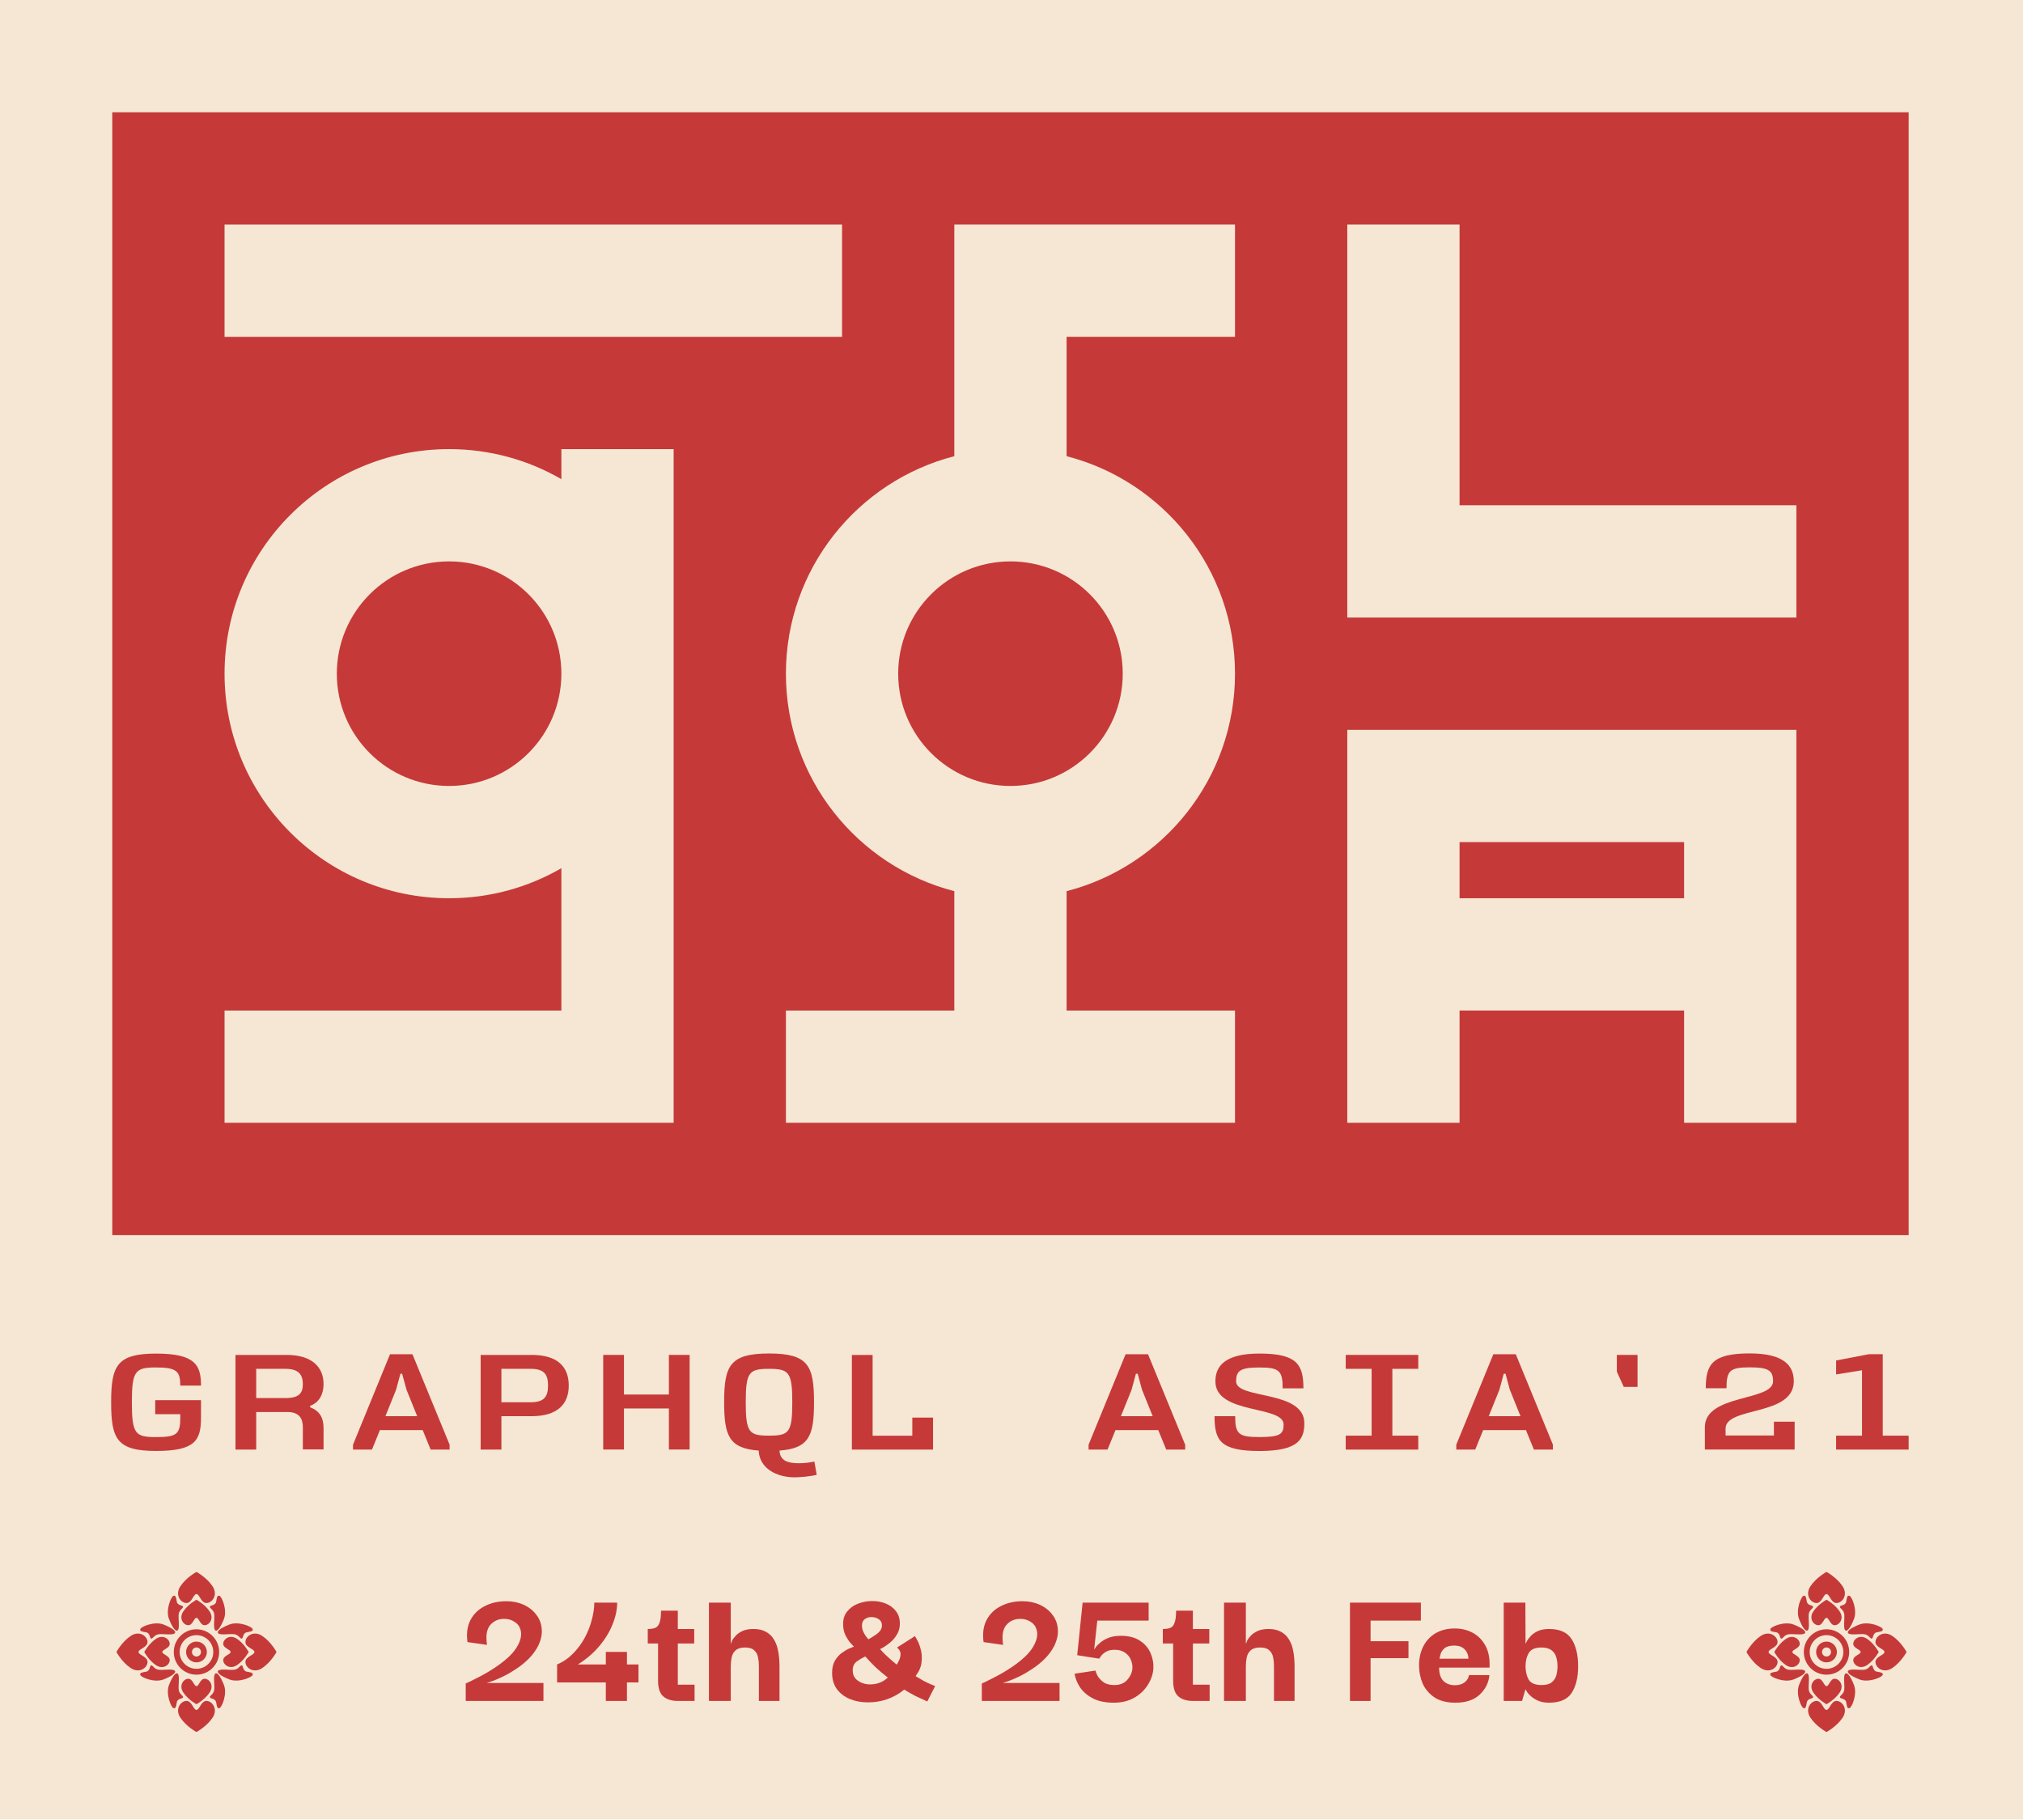
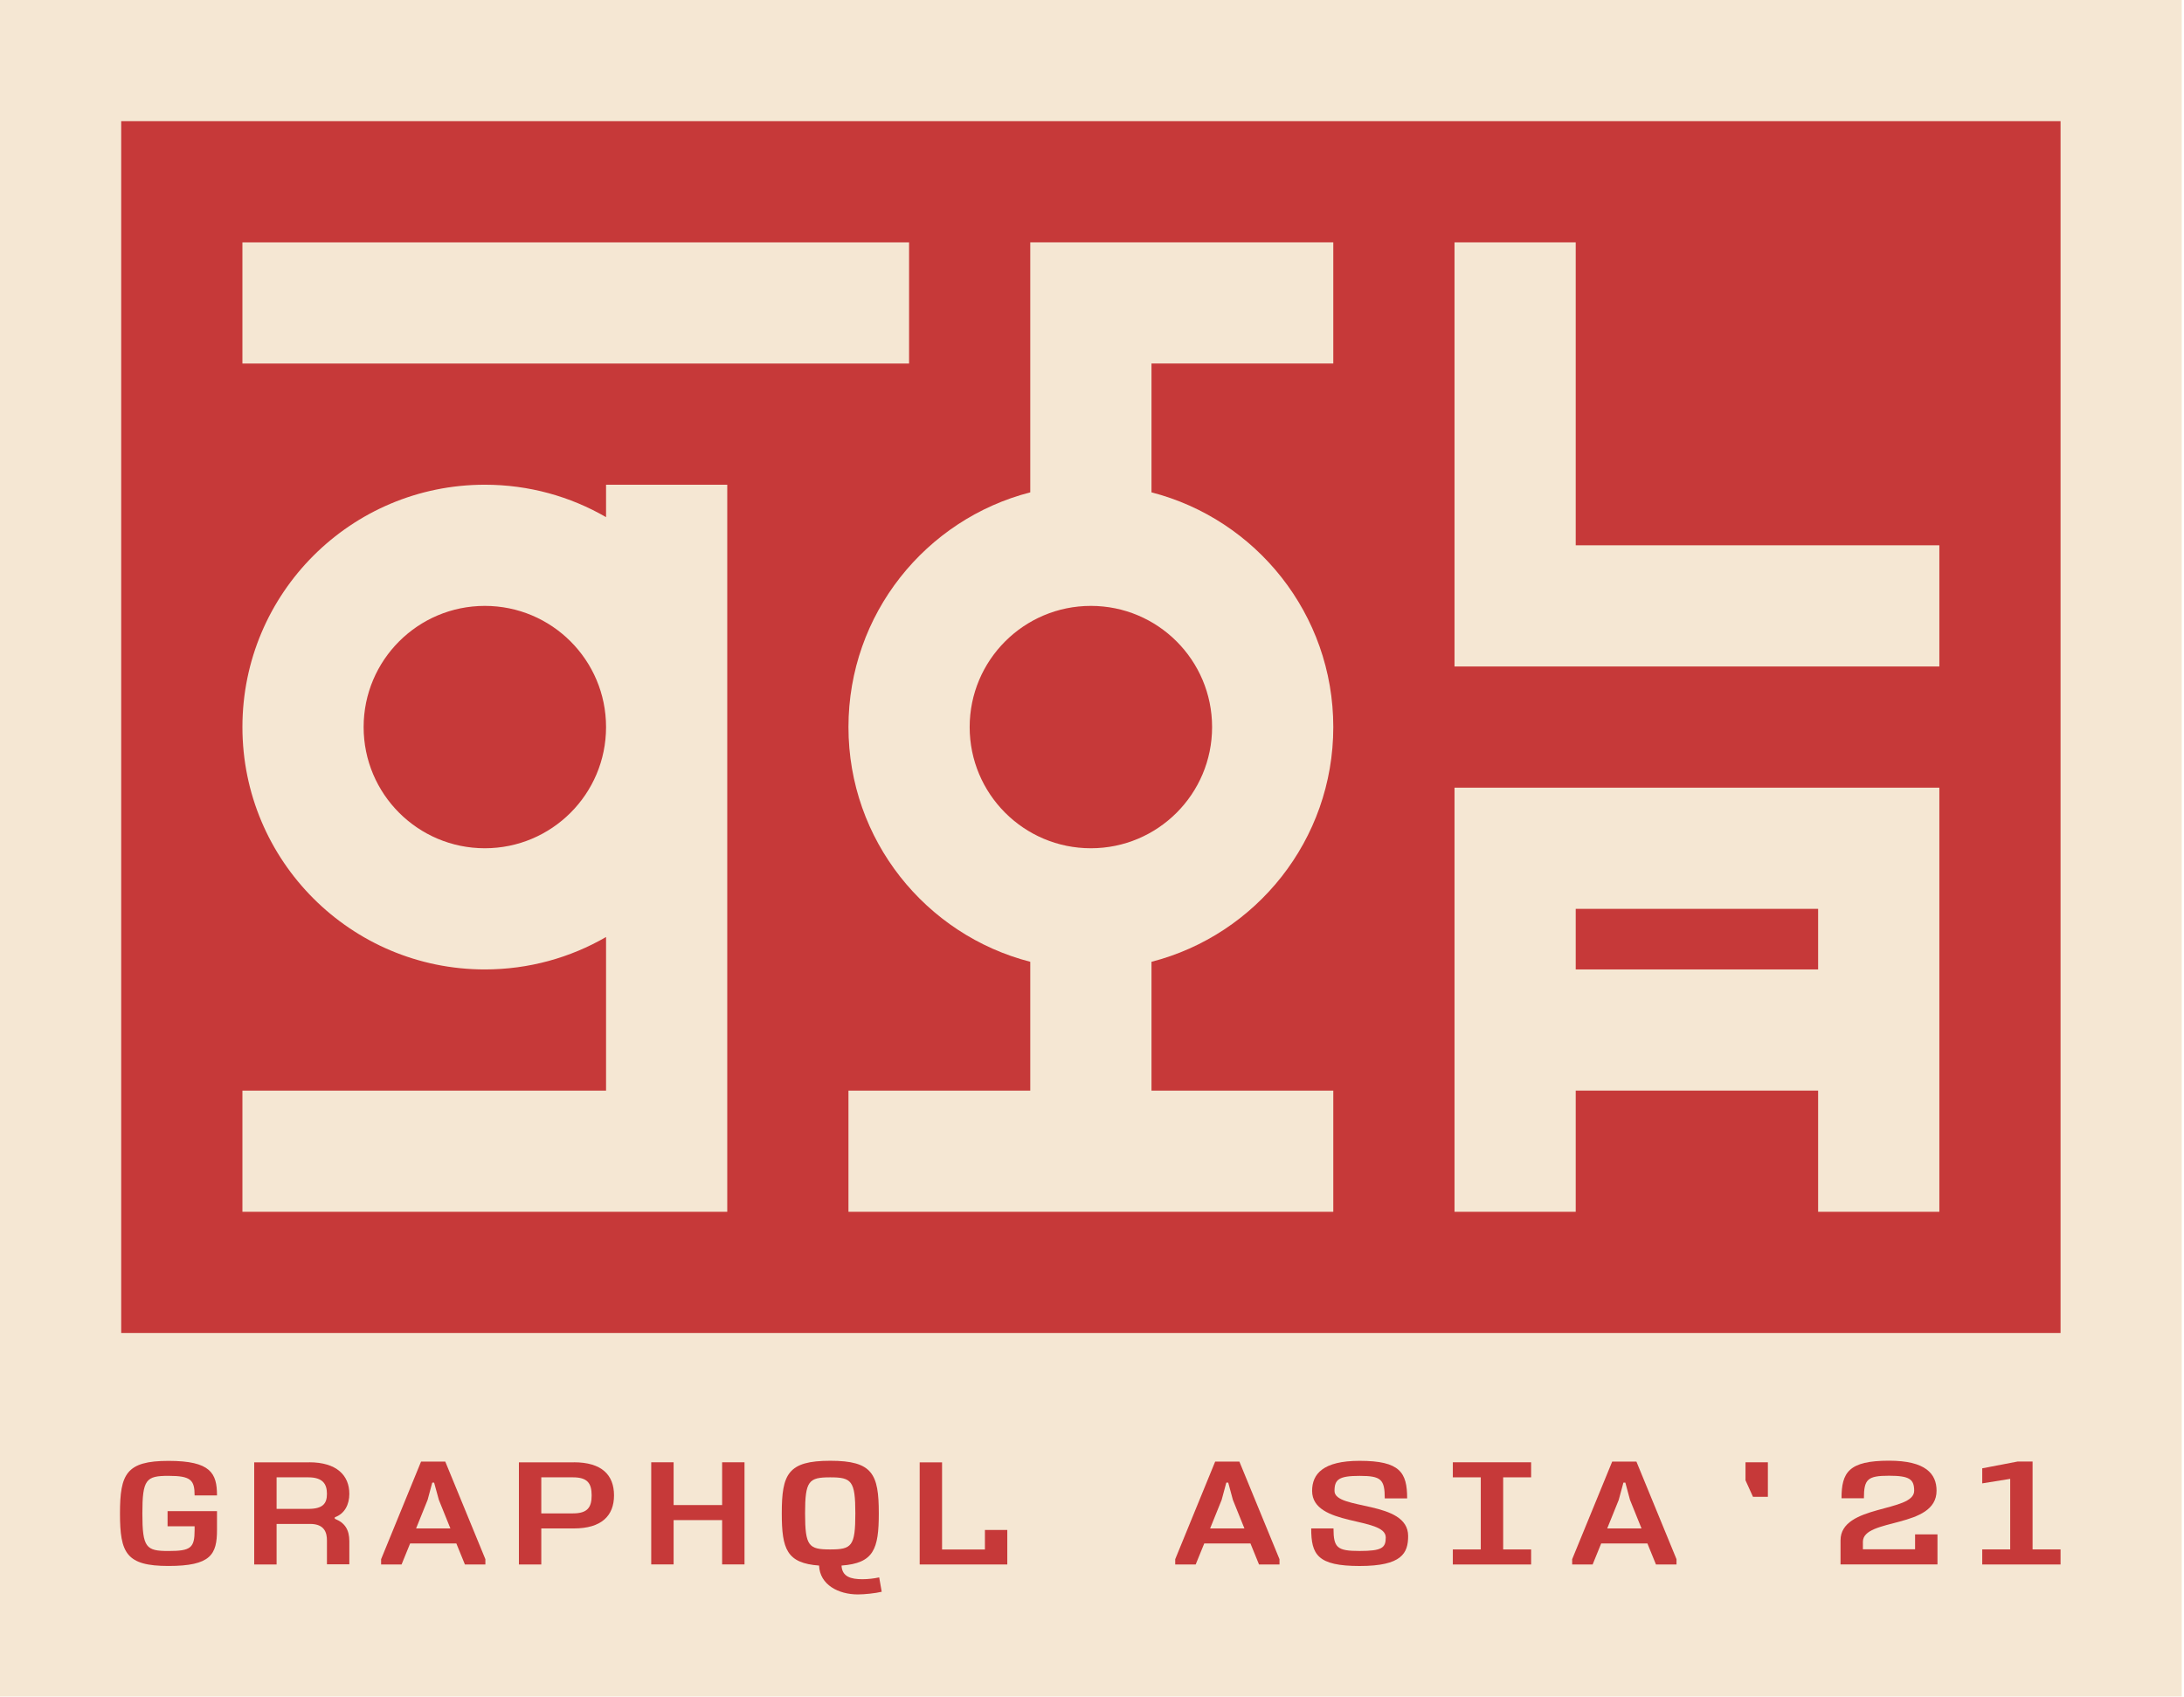
- <svg xmlns="http://www.w3.org/2000/svg" width="139" height="125" viewBox="0 0 139 125" fill="none">
-   <path d="M139 0H0V125H139V0Z" fill="#F5E7D3" />
+ <svg xmlns="http://www.w3.org/2000/svg" width="139" height="108" viewBox="0 0 139 108" fill="none">
+   <path d="M138.857 0H0V108H138.857V0Z" fill="#F5E7D3" />
  <path d="M131.143 7.714H7.714V84.857H131.143V7.714Z" fill="#C63939" />
-   <rect width="7.714" height="42.429" transform="matrix(4.37114e-08 1 1 -4.37114e-08 15.4287 15.4287)" fill="#F5E7D3" />
+   <rect width="7.714" height="42.429" transform="matrix(4.37114e-08 1 1 -4.37114e-08 15.4287 15.429)" fill="#F5E7D3" />
  <path fill-rule="evenodd" clip-rule="evenodd" d="M92.572 15.428L100.286 15.428L100.286 34.714L123.429 34.714V42.428L100.286 42.428V42.428H92.572L92.572 42.428H92.572L92.572 34.714H92.572L92.572 15.428Z" fill="#F5E7D3" />
  <path fill-rule="evenodd" clip-rule="evenodd" d="M123.429 50.143L123.429 77.143H115.714L115.714 69.428H100.286L100.286 77.143H92.572V50.143H123.429ZM115.714 61.714V57.857L100.286 57.857L100.286 61.714H115.714Z" fill="#F5E7D3" />
  <path fill-rule="evenodd" clip-rule="evenodd" d="M38.572 30.857H46.286V77.143H15.429V69.428H38.572V59.65C36.302 60.963 33.667 61.714 30.857 61.714C22.336 61.714 15.429 54.806 15.429 46.285C15.429 37.764 22.336 30.857 30.857 30.857C33.667 30.857 36.302 31.608 38.572 32.921V30.857ZM30.857 54C35.118 54 38.572 50.546 38.572 46.285C38.572 42.025 35.118 38.571 30.857 38.571C26.597 38.571 23.143 42.025 23.143 46.285C23.143 50.546 26.597 54 30.857 54Z" fill="#F5E7D3" />
  <path fill-rule="evenodd" clip-rule="evenodd" d="M84.857 15.428H65.571V31.343C58.917 33.056 54 39.096 54 46.285C54 53.474 58.917 59.515 65.571 61.228V69.428H54V77.142H84.857V69.428H73.286V61.228C79.94 59.515 84.857 53.474 84.857 46.285C84.857 39.096 79.94 33.056 73.286 31.343V23.142H84.857V15.428ZM69.429 54C73.689 54 77.143 50.546 77.143 46.285C77.143 42.025 73.689 38.571 69.429 38.571C65.168 38.571 61.714 42.025 61.714 46.285C61.714 50.546 65.168 54 69.429 54Z" fill="#F5E7D3" />
  <path d="M10.665 96.198H13.811V97.394C13.811 98.96 13.417 99.689 10.724 99.689C8.03 99.689 7.636 98.868 7.636 96.344C7.636 93.84 8.03 92.999 10.724 92.999C13.417 92.999 13.811 93.791 13.811 95.197H12.386C12.386 94.219 12.148 93.952 10.724 93.952C9.299 93.952 9.061 94.171 9.061 96.344C9.061 98.532 9.299 98.736 10.724 98.736C12.148 98.736 12.386 98.537 12.386 97.399V97.161H10.665V96.198Z" fill="#C63939" />
-   <path d="M19.68 93.089C21.435 93.089 22.232 93.93 22.232 95.097C22.232 95.768 21.945 96.362 21.308 96.59V96.687C21.95 96.935 22.232 97.387 22.232 98.112V99.585H20.808V98.063C20.808 97.587 20.667 97.013 19.738 97.013H17.604V99.595H16.179V93.094H19.68V93.089ZM19.621 96.055C20.545 96.055 20.808 95.72 20.808 95.097C20.808 94.475 20.545 94.047 19.621 94.047H17.604V96.055H19.621Z" fill="#C63939" />
-   <path d="M26.798 93.045H28.339L30.892 99.259V99.595H29.589L29.044 98.258H26.102L25.558 99.595H24.255V99.259L26.798 93.045ZM27.512 94.382L27.216 95.481L26.482 97.3H28.665L27.931 95.481L27.629 94.382H27.512Z" fill="#C63939" />
-   <path d="M36.527 93.089C38.282 93.089 39.079 93.882 39.079 95.195C39.079 96.493 38.282 97.3 36.527 97.3H34.451V99.595H33.026V93.094H36.527V93.089ZM36.468 96.342C37.392 96.342 37.655 95.958 37.655 95.195C37.655 94.431 37.392 94.047 36.468 94.047H34.451V96.342H36.468Z" fill="#C63939" />
+   <path d="M19.68 93.089C21.435 93.089 22.233 93.93 22.233 95.097C22.233 95.768 21.946 96.362 21.309 96.59V96.687C21.951 96.935 22.233 97.387 22.233 98.112V99.585H20.808V98.063C20.808 97.587 20.667 97.013 19.738 97.013H17.604V99.595H16.179V93.094H19.68V93.089ZM19.622 96.055C20.545 96.055 20.808 95.72 20.808 95.097C20.808 94.475 20.545 94.047 19.622 94.047H17.604V96.055H19.622Z" fill="#C63939" />
+   <path d="M26.798 93.045H28.339L30.892 99.259V99.594H29.589L29.044 98.257H26.102L25.558 99.594H24.255V99.259L26.798 93.045ZM27.512 94.382L27.216 95.481L26.482 97.3H28.665L27.931 95.481L27.629 94.382H27.512Z" fill="#C63939" />
+   <path d="M36.527 93.089C38.282 93.089 39.079 93.882 39.079 95.195C39.079 96.493 38.282 97.3 36.527 97.3H34.45V99.595H33.026V93.094H36.527V93.089ZM36.468 96.342C37.392 96.342 37.655 95.958 37.655 95.195C37.655 94.431 37.392 94.047 36.468 94.047H34.45V96.342H36.468Z" fill="#C63939" />
  <path d="M42.872 96.77V99.59H41.447V93.089H42.872V95.812H45.959V93.089H47.384V99.59H45.959V96.77H42.872Z" fill="#C63939" />
-   <path d="M56.116 101.331C55.722 101.428 55.022 101.501 54.599 101.501C53.364 101.501 52.178 100.888 52.129 99.663C50.077 99.512 49.756 98.623 49.756 96.337C49.756 93.833 50.15 92.992 52.844 92.992C55.537 92.992 55.931 93.833 55.931 96.337C55.931 98.623 55.61 99.512 53.559 99.663C53.593 100.378 54.161 100.533 54.886 100.533C55.255 100.533 55.644 100.485 55.956 100.417L56.116 101.331ZM52.839 98.637C54.205 98.637 54.438 98.438 54.438 96.342C54.438 94.266 54.2 94.047 52.839 94.047C51.473 94.047 51.239 94.266 51.239 96.342C51.239 98.438 51.477 98.637 52.839 98.637Z" fill="#C63939" />
-   <path d="M58.532 99.595V93.094H59.957V98.642H62.685V97.397H64.109V99.595H58.532Z" fill="#C63939" />
-   <path d="M77.339 93.045H78.88L81.433 99.259V99.595H80.13L79.585 98.258H76.644L76.099 99.595H74.796V99.259L77.339 93.045ZM78.049 94.382L77.752 95.481L77.018 97.3H79.201L78.467 95.481L78.17 94.382H78.049Z" fill="#C63939" />
-   <path d="M84.87 97.299C84.87 98.534 85.109 98.734 86.533 98.734C87.958 98.734 88.196 98.534 88.196 97.873C88.196 96.536 83.509 97.202 83.509 94.907C83.509 93.838 84.199 92.997 86.533 92.997C89.11 92.997 89.558 93.74 89.558 95.389H88.133C88.133 94.173 87.895 93.954 86.533 93.954C85.225 93.954 84.934 94.173 84.934 94.912C84.934 96.157 89.621 95.486 89.621 97.781C89.621 98.87 89.227 99.692 86.538 99.692C83.844 99.692 83.451 98.967 83.451 97.299H84.87Z" fill="#C63939" />
+   <path d="M56.116 101.331C55.722 101.428 55.022 101.501 54.599 101.501C53.364 101.501 52.178 100.888 52.129 99.663C50.077 99.512 49.756 98.622 49.756 96.337C49.756 93.833 50.15 92.992 52.844 92.992C55.537 92.992 55.931 93.833 55.931 96.337C55.931 98.622 55.61 99.512 53.559 99.663C53.593 100.378 54.161 100.533 54.886 100.533C55.255 100.533 55.644 100.485 55.956 100.416L56.116 101.331ZM52.839 98.637C54.205 98.637 54.438 98.438 54.438 96.342C54.438 94.266 54.2 94.047 52.839 94.047C51.473 94.047 51.239 94.266 51.239 96.342C51.239 98.438 51.477 98.637 52.839 98.637Z" fill="#C63939" />
+   <path d="M58.533 99.594V93.094H59.957V98.641H62.685V97.397H64.109V99.594H58.533Z" fill="#C63939" />
+   <path d="M77.339 93.045H78.88L81.433 99.259V99.594H80.13L79.585 98.257H76.644L76.099 99.594H74.796V99.259L77.339 93.045ZM78.049 94.382L77.752 95.481L77.018 97.3H79.201L78.467 95.481L78.17 94.382H78.049Z" fill="#C63939" />
+   <path d="M84.87 97.299C84.87 98.534 85.109 98.734 86.533 98.734C87.958 98.734 88.196 98.534 88.196 97.873C88.196 96.536 83.509 97.202 83.509 94.907C83.509 93.837 84.199 92.996 86.533 92.996C89.11 92.996 89.558 93.74 89.558 95.388H88.133C88.133 94.173 87.895 93.954 86.533 93.954C85.225 93.954 84.934 94.173 84.934 94.912C84.934 96.157 89.621 95.486 89.621 97.781C89.621 98.87 89.227 99.691 86.538 99.691C83.844 99.691 83.451 98.967 83.451 97.299H84.87Z" fill="#C63939" />
  <path d="M95.669 94.047V98.637H97.448V99.595H92.465V98.637H94.244V94.047H92.465V93.089H97.448V94.047H95.669Z" fill="#C63939" />
-   <path d="M102.607 93.045H104.149L106.701 99.259V99.595H105.393L104.849 98.258H101.907L101.363 99.595H100.06V99.259L102.607 93.045ZM103.322 94.382L103.025 95.481L102.291 97.3H104.474L103.74 95.481L103.444 94.382H103.322Z" fill="#C63939" />
+   <path d="M102.607 93.045H104.149L106.701 99.259V99.594H105.393L104.849 98.257H101.907L101.363 99.594H100.06V99.259L102.607 93.045ZM103.322 94.382L103.025 95.481L102.291 97.3H104.474L103.74 95.481L103.444 94.382H103.322Z" fill="#C63939" />
  <path d="M112.516 93.089V95.287H111.568L111.092 94.237V93.089H112.516Z" fill="#C63939" />
-   <path d="M121.885 98.637V97.679H123.31V99.59H117.14V98.058C117.14 95.763 121.827 96.289 121.827 94.903C121.827 94.169 121.53 93.945 120.227 93.945C118.861 93.945 118.628 94.164 118.628 95.379H117.203C117.203 93.736 117.655 92.987 120.227 92.987C122.566 92.987 123.252 93.828 123.252 94.898C123.252 97.329 118.564 96.619 118.564 98.151V98.627H121.885V98.637Z" fill="#C63939" />
-   <path d="M129.363 93.045V98.637H131.143V99.595H126.159V98.637H127.939V94.144L126.159 94.431V93.473L128.415 93.04H129.363V93.045Z" fill="#C63939" />
-   <path d="M32 116.865V115.665C32.008 115.657 32.112 115.609 32.312 115.521C32.512 115.425 32.764 115.297 33.068 115.137C33.372 114.977 33.692 114.785 34.028 114.561C34.364 114.337 34.676 114.093 34.964 113.829C35.252 113.557 35.472 113.269 35.624 112.965C35.792 112.613 35.844 112.305 35.78 112.041C35.724 111.777 35.588 111.577 35.372 111.441C35.164 111.297 34.924 111.225 34.652 111.225C34.236 111.225 33.908 111.373 33.668 111.669C33.436 111.957 33.368 112.405 33.464 113.013L32.12 112.821C32.04 112.229 32.108 111.725 32.324 111.309C32.548 110.885 32.876 110.565 33.308 110.349C33.74 110.125 34.236 110.013 34.796 110.013C35.228 110.013 35.62 110.093 35.972 110.253C36.332 110.413 36.62 110.637 36.836 110.925C37.06 111.205 37.188 111.529 37.22 111.897C37.26 112.265 37.18 112.657 36.98 113.073C36.812 113.401 36.596 113.697 36.332 113.961C36.076 114.217 35.796 114.445 35.492 114.645C35.196 114.845 34.904 115.017 34.616 115.161C34.336 115.297 34.088 115.405 33.872 115.485C33.664 115.557 33.52 115.605 33.44 115.629H37.34V116.865H32Z" fill="#C63939" />
-   <path d="M38.278 115.593V114.357C38.694 114.181 39.062 113.929 39.382 113.601C39.702 113.273 39.97 112.909 40.186 112.509C40.402 112.101 40.562 111.689 40.666 111.273C40.778 110.857 40.834 110.469 40.834 110.109H42.406C42.406 110.589 42.298 111.093 42.082 111.621C41.874 112.141 41.566 112.641 41.158 113.121C40.758 113.593 40.274 114.005 39.706 114.357H41.626V113.493H43.078V114.357H43.87V115.593H43.078V116.865H41.626V115.593H38.278Z" fill="#C63939" />
-   <path d="M46.584 116.865C46.151 116.865 45.816 116.761 45.575 116.553C45.336 116.345 45.215 115.985 45.215 115.473V112.917H44.508V111.921C44.715 111.921 44.883 111.897 45.011 111.849C45.148 111.793 45.248 111.677 45.312 111.501C45.383 111.317 45.419 111.037 45.419 110.661H46.572V111.921H47.7V112.917H46.572V115.749H47.724V116.865H46.584Z" fill="#C63939" />
-   <path d="M48.711 116.865V110.109H50.211V112.905H50.235C50.235 112.897 50.255 112.841 50.295 112.737C50.343 112.633 50.423 112.521 50.535 112.401C50.647 112.273 50.803 112.161 51.003 112.065C51.203 111.969 51.459 111.921 51.771 111.921C52.115 111.921 52.399 111.985 52.623 112.113C52.847 112.233 53.023 112.397 53.151 112.605C53.279 112.805 53.371 113.021 53.427 113.253C53.483 113.485 53.519 113.709 53.535 113.925C53.551 114.141 53.559 114.325 53.559 114.477V116.865H52.143V114.465C52.143 114.249 52.123 114.045 52.083 113.853C52.043 113.661 51.955 113.505 51.819 113.385C51.691 113.257 51.483 113.193 51.195 113.193C50.907 113.193 50.691 113.257 50.547 113.385C50.403 113.513 50.311 113.677 50.271 113.877C50.231 114.077 50.211 114.281 50.211 114.489V116.865H48.711Z" fill="#C63939" />
-   <path d="M63.713 116.901C63.425 116.773 63.149 116.645 62.885 116.517C62.629 116.381 62.377 116.237 62.129 116.085C61.769 116.381 61.369 116.605 60.929 116.757C60.489 116.901 60.049 116.969 59.609 116.961C59.169 116.961 58.765 116.885 58.397 116.733C58.029 116.581 57.733 116.357 57.509 116.061C57.285 115.757 57.173 115.381 57.173 114.933C57.173 114.589 57.241 114.305 57.377 114.081C57.513 113.857 57.673 113.681 57.857 113.553C58.049 113.417 58.221 113.317 58.373 113.253C58.533 113.189 58.633 113.149 58.673 113.133C58.649 113.101 58.573 113.021 58.445 112.893C58.325 112.757 58.209 112.581 58.097 112.365C57.985 112.141 57.929 111.877 57.929 111.573C57.929 111.237 58.021 110.953 58.205 110.721C58.389 110.489 58.629 110.313 58.925 110.193C59.229 110.073 59.545 110.009 59.873 110.001C60.209 109.993 60.525 110.045 60.821 110.157C61.117 110.269 61.357 110.441 61.541 110.673C61.733 110.905 61.829 111.197 61.829 111.549C61.829 111.837 61.761 112.089 61.625 112.305C61.497 112.521 61.345 112.701 61.169 112.845C60.993 112.989 60.837 113.101 60.701 113.181C60.565 113.253 60.489 113.293 60.473 113.301C60.513 113.357 60.633 113.485 60.833 113.685C61.033 113.877 61.293 114.105 61.613 114.369C61.645 114.329 61.693 114.241 61.757 114.105C61.829 113.969 61.869 113.821 61.877 113.661C61.885 113.493 61.805 113.337 61.637 113.193L62.861 112.413C62.885 112.437 62.941 112.533 63.029 112.701C63.125 112.869 63.205 113.085 63.269 113.349C63.341 113.605 63.357 113.893 63.317 114.213C63.285 114.525 63.149 114.841 62.909 115.161C63.077 115.265 63.261 115.373 63.461 115.485C63.669 115.597 63.933 115.717 64.253 115.845L63.713 116.901ZM59.669 112.629C59.861 112.525 60.057 112.401 60.257 112.257C60.457 112.105 60.569 111.941 60.593 111.765C60.617 111.557 60.561 111.397 60.425 111.285C60.289 111.173 60.125 111.113 59.933 111.105C59.749 111.089 59.581 111.133 59.429 111.237C59.285 111.341 59.217 111.501 59.225 111.717C59.233 112.005 59.381 112.309 59.669 112.629ZM61.001 115.257C60.689 115.017 60.409 114.781 60.161 114.549C59.921 114.317 59.685 114.069 59.453 113.805C59.237 113.909 59.037 114.029 58.853 114.165C58.677 114.301 58.589 114.501 58.589 114.765C58.589 115.021 58.673 115.229 58.841 115.389C59.009 115.541 59.221 115.645 59.477 115.701C59.741 115.749 60.009 115.737 60.281 115.665C60.553 115.593 60.793 115.457 61.001 115.257Z" fill="#C63939" />
-   <path d="M67.461 116.865V115.665C67.469 115.657 67.573 115.609 67.773 115.521C67.973 115.425 68.225 115.297 68.529 115.137C68.833 114.977 69.153 114.785 69.489 114.561C69.825 114.337 70.137 114.093 70.425 113.829C70.713 113.557 70.933 113.269 71.085 112.965C71.253 112.613 71.305 112.305 71.241 112.041C71.185 111.777 71.049 111.577 70.833 111.441C70.625 111.297 70.385 111.225 70.113 111.225C69.697 111.225 69.369 111.373 69.129 111.669C68.897 111.957 68.829 112.405 68.925 113.013L67.581 112.821C67.501 112.229 67.569 111.725 67.785 111.309C68.009 110.885 68.337 110.565 68.769 110.349C69.201 110.125 69.697 110.013 70.257 110.013C70.689 110.013 71.081 110.093 71.433 110.253C71.793 110.413 72.081 110.637 72.297 110.925C72.521 111.205 72.649 111.529 72.681 111.897C72.721 112.265 72.641 112.657 72.441 113.073C72.273 113.401 72.057 113.697 71.793 113.961C71.537 114.217 71.257 114.445 70.953 114.645C70.657 114.845 70.365 115.017 70.077 115.161C69.797 115.297 69.549 115.405 69.333 115.485C69.125 115.557 68.981 115.605 68.901 115.629H72.801V116.865H67.461Z" fill="#C63939" />
-   <path d="M76.523 116.985C75.947 116.985 75.467 116.885 75.083 116.685C74.707 116.485 74.415 116.233 74.207 115.929C74.007 115.617 73.883 115.305 73.835 114.993L75.275 114.777C75.283 114.865 75.331 114.989 75.419 115.149C75.507 115.301 75.643 115.445 75.827 115.581C76.011 115.709 76.255 115.773 76.559 115.773C76.943 115.773 77.239 115.657 77.447 115.425C77.655 115.193 77.775 114.937 77.807 114.657C77.823 114.441 77.787 114.233 77.699 114.033C77.619 113.833 77.483 113.669 77.291 113.541C77.107 113.413 76.871 113.349 76.583 113.349C76.319 113.349 76.111 113.401 75.959 113.505C75.807 113.601 75.699 113.701 75.635 113.805C75.571 113.901 75.535 113.953 75.527 113.961L74.015 113.721L74.387 110.109H78.923V111.345H75.395L75.179 113.337C75.179 113.337 75.211 113.289 75.275 113.193C75.339 113.097 75.443 112.989 75.587 112.869C75.731 112.741 75.919 112.629 76.151 112.533C76.391 112.437 76.679 112.389 77.015 112.389C77.551 112.389 77.987 112.501 78.323 112.725C78.659 112.941 78.903 113.225 79.055 113.577C79.207 113.929 79.271 114.293 79.247 114.669C79.215 115.053 79.083 115.425 78.851 115.785C78.627 116.137 78.319 116.425 77.927 116.649C77.535 116.873 77.067 116.985 76.523 116.985Z" fill="#C63939" />
-   <path d="M81.974 116.865C81.542 116.865 81.206 116.761 80.966 116.553C80.726 116.345 80.606 115.985 80.606 115.473V112.917H79.898V111.921C80.106 111.921 80.274 111.897 80.402 111.849C80.538 111.793 80.638 111.677 80.702 111.501C80.774 111.317 80.81 111.037 80.81 110.661H81.962V111.921H83.09V112.917H81.962V115.749H83.114V116.865H81.974Z" fill="#C63939" />
-   <path d="M84.102 116.865V110.109H85.602V112.905H85.626C85.626 112.897 85.646 112.841 85.686 112.737C85.734 112.633 85.814 112.521 85.926 112.401C86.038 112.273 86.194 112.161 86.394 112.065C86.594 111.969 86.85 111.921 87.162 111.921C87.506 111.921 87.79 111.985 88.014 112.113C88.238 112.233 88.414 112.397 88.542 112.605C88.67 112.805 88.762 113.021 88.818 113.253C88.874 113.485 88.91 113.709 88.926 113.925C88.942 114.141 88.95 114.325 88.95 114.477V116.865H87.534V114.465C87.534 114.249 87.514 114.045 87.474 113.853C87.434 113.661 87.346 113.505 87.21 113.385C87.082 113.257 86.874 113.193 86.586 113.193C86.298 113.193 86.082 113.257 85.938 113.385C85.794 113.513 85.702 113.677 85.662 113.877C85.622 114.077 85.602 114.281 85.602 114.489V116.865H84.102Z" fill="#C63939" />
-   <path d="M94.172 116.865H92.756V110.109H97.628V111.345H94.172V112.761H96.776V113.925H94.172V116.865Z" fill="#C63939" />
-   <path d="M99.999 116.985C99.415 116.985 98.939 116.865 98.57 116.625C98.21 116.385 97.942 116.077 97.766 115.701C97.599 115.317 97.51 114.913 97.502 114.489C97.495 113.969 97.591 113.513 97.79 113.121C97.99 112.729 98.275 112.425 98.642 112.209C99.019 111.993 99.454 111.885 99.951 111.885C100.406 111.885 100.814 111.981 101.174 112.173C101.534 112.365 101.818 112.641 102.026 113.001C102.234 113.353 102.342 113.773 102.35 114.261C102.35 114.269 102.35 114.313 102.35 114.393C102.35 114.473 102.35 114.533 102.35 114.573H98.882C98.882 114.981 98.978 115.285 99.171 115.485C99.371 115.685 99.638 115.785 99.975 115.785C100.238 115.785 100.454 115.721 100.622 115.593C100.798 115.465 100.902 115.297 100.934 115.089H102.338C102.29 115.609 102.066 116.057 101.666 116.433C101.274 116.801 100.718 116.985 99.999 116.985ZM98.906 113.961H100.898C100.898 113.929 100.89 113.865 100.874 113.769C100.858 113.673 100.818 113.573 100.754 113.469C100.69 113.357 100.59 113.261 100.454 113.181C100.326 113.101 100.146 113.061 99.915 113.061C99.611 113.061 99.386 113.125 99.243 113.253C99.106 113.373 99.019 113.509 98.978 113.661C98.939 113.805 98.915 113.905 98.906 113.961Z" fill="#C63939" />
-   <path d="M106.44 116.985C106.144 116.985 105.896 116.941 105.696 116.853C105.496 116.765 105.332 116.665 105.204 116.553C105.076 116.441 104.984 116.341 104.928 116.253C104.872 116.157 104.84 116.101 104.832 116.085H104.808L104.58 116.865H103.32V110.109H104.808L104.82 112.905H104.844C104.844 112.897 104.868 112.845 104.916 112.749C104.972 112.645 105.06 112.529 105.18 112.401C105.3 112.273 105.46 112.161 105.66 112.065C105.868 111.969 106.128 111.921 106.44 111.921C107.168 111.921 107.68 112.149 107.976 112.605C108.28 113.061 108.432 113.689 108.432 114.489C108.432 115.249 108.284 115.857 107.988 116.313C107.692 116.761 107.176 116.985 106.44 116.985ZM105.924 115.773C106.228 115.773 106.456 115.713 106.608 115.593C106.768 115.465 106.876 115.305 106.932 115.113C106.988 114.913 107.016 114.701 107.016 114.477C107.016 114.261 106.988 114.057 106.932 113.865C106.876 113.665 106.768 113.505 106.608 113.385C106.448 113.257 106.216 113.193 105.912 113.193C105.472 113.193 105.18 113.321 105.036 113.577C104.892 113.825 104.82 114.125 104.82 114.477C104.82 114.837 104.892 115.145 105.036 115.401C105.188 115.649 105.484 115.773 105.924 115.773Z" fill="#C63939" />
-   <path d="M17.088 113.501C17.088 113.501 16.788 112.94 16.293 112.602C15.796 112.266 15.347 112.612 15.338 112.929C15.328 113.247 15.844 113.322 15.844 113.5C15.844 113.677 15.328 113.753 15.338 114.07C15.347 114.388 15.796 114.735 16.293 114.397C16.789 114.062 17.088 113.501 17.088 113.501Z" fill="#C63939" />
-   <path d="M18.029 112.404C17.423 111.993 16.874 112.415 16.863 112.804C16.852 113.193 17.481 113.284 17.481 113.501C17.481 113.718 16.852 113.809 16.863 114.198C16.874 114.587 17.423 115.009 18.029 114.598C18.634 114.187 19 113.501 19 113.501C19 113.501 18.634 112.815 18.029 112.404Z" fill="#C63939" />
-   <path d="M15.007 112.226C15.165 112.353 15.747 112.249 16.073 112.277C16.402 112.306 16.491 112.596 16.606 112.582C16.723 112.568 16.672 112.207 16.943 112.151C17.215 112.094 17.402 112.094 17.36 111.926C17.318 111.758 16.387 111.369 15.764 111.613C15.142 111.856 14.848 112.1 15.007 112.226Z" fill="#C63939" />
-   <path d="M16.606 114.418C16.489 114.405 16.401 114.694 16.073 114.723C15.747 114.751 15.165 114.647 15.007 114.774C14.848 114.9 15.142 115.144 15.764 115.387C16.386 115.631 17.318 115.242 17.36 115.074C17.402 114.906 17.215 114.906 16.943 114.849C16.672 114.794 16.723 114.433 16.606 114.418Z" fill="#C63939" />
-   <path d="M14.07 111.661C14.387 111.652 14.735 111.202 14.397 110.706C14.06 110.209 13.499 109.911 13.498 109.911C13.498 109.911 12.937 110.211 12.599 110.706C12.263 111.202 12.609 111.652 12.928 111.661C13.245 111.671 13.32 111.155 13.498 111.155C13.677 111.157 13.752 111.671 14.07 111.661Z" fill="#C63939" />
-   <path d="M12.802 110.138C13.191 110.149 13.283 109.521 13.499 109.521C13.716 109.521 13.807 110.149 14.196 110.138C14.585 110.127 15.008 109.578 14.596 108.973C14.186 108.366 13.499 108 13.499 108C13.499 108 12.813 108.366 12.403 108.972C11.991 109.578 12.414 110.126 12.802 110.138Z" fill="#C63939" />
-   <path d="M12.225 111.993C12.351 111.835 12.248 111.253 12.276 110.926C12.304 110.598 12.595 110.509 12.58 110.392C12.567 110.275 12.206 110.326 12.15 110.056C12.093 109.784 12.093 109.597 11.925 109.639C11.757 109.68 11.368 110.611 11.611 111.234C11.856 111.857 12.098 112.154 12.225 111.993Z" fill="#C63939" />
-   <path d="M14.849 110.056C14.792 110.328 14.432 110.275 14.418 110.392C14.405 110.509 14.694 110.598 14.722 110.926C14.751 111.253 14.647 111.835 14.773 111.994C14.9 112.152 15.143 111.858 15.387 111.236C15.631 110.613 15.242 109.682 15.073 109.64C14.904 109.598 14.904 109.785 14.849 110.056Z" fill="#C63939" />
-   <path d="M11.155 113.501C11.155 113.323 11.671 113.248 11.661 112.93C11.652 112.613 11.202 112.266 10.707 112.603C10.211 112.94 9.912 113.501 9.912 113.502C9.912 113.502 10.212 114.063 10.707 114.401C11.204 114.737 11.652 114.392 11.661 114.074C11.669 113.754 11.155 113.678 11.155 113.501Z" fill="#C63939" />
-   <path d="M10.137 114.198C10.149 113.809 9.519 113.718 9.519 113.501C9.519 113.284 10.148 113.193 10.137 112.804C10.126 112.415 9.577 111.993 8.972 112.404C8.366 112.816 8 113.501 8 113.501C8 113.501 8.366 114.187 8.972 114.598C9.577 115.009 10.125 114.587 10.137 114.198Z" fill="#C63939" />
-   <path d="M11.992 114.775C11.834 114.649 11.252 114.752 10.925 114.724C10.597 114.696 10.508 114.405 10.391 114.42C10.274 114.433 10.325 114.794 10.055 114.851C9.783 114.907 9.596 114.907 9.638 115.075C9.679 115.243 10.61 115.632 11.233 115.389C11.856 115.145 12.152 114.902 11.992 114.775Z" fill="#C63939" />
-   <path d="M10.392 112.583C10.509 112.596 10.598 112.307 10.926 112.279C11.253 112.251 11.835 112.354 11.993 112.228C12.152 112.101 11.858 111.858 11.236 111.614C10.613 111.371 9.682 111.76 9.64 111.928C9.598 112.096 9.785 112.096 10.057 112.152C10.326 112.208 10.275 112.568 10.392 112.583Z" fill="#C63939" />
-   <path d="M12.929 115.34C12.61 115.35 12.264 115.799 12.601 116.294C12.937 116.791 13.499 117.09 13.499 117.09C13.499 117.09 14.06 116.79 14.398 116.294C14.735 115.798 14.389 115.35 14.071 115.34C13.752 115.331 13.678 115.846 13.501 115.846C13.322 115.845 13.246 115.331 12.929 115.34Z" fill="#C63939" />
-   <path d="M14.196 116.863C13.807 116.853 13.716 117.481 13.499 117.481C13.283 117.481 13.191 116.853 12.802 116.863C12.414 116.874 11.991 117.423 12.403 118.029C12.814 118.634 13.499 119 13.499 119C13.499 119 14.186 118.634 14.597 118.029C15.008 117.423 14.585 116.876 14.196 116.863Z" fill="#C63939" />
-   <path d="M14.773 115.008C14.647 115.167 14.751 115.748 14.722 116.075C14.694 116.403 14.403 116.492 14.418 116.609C14.432 116.726 14.792 116.675 14.849 116.945C14.905 117.217 14.905 117.404 15.073 117.362C15.242 117.321 15.631 116.39 15.387 115.767C15.143 115.144 14.9 114.848 14.773 115.008Z" fill="#C63939" />
-   <path d="M12.151 116.945C12.207 116.674 12.567 116.726 12.582 116.609C12.595 116.492 12.306 116.403 12.277 116.075C12.249 115.748 12.353 115.167 12.226 115.008C12.1 114.849 11.856 115.144 11.613 115.765C11.369 116.388 11.758 117.319 11.926 117.361C12.095 117.403 12.095 117.216 12.151 116.945Z" fill="#C63939" />
-   <path d="M11.94 113.501C11.94 112.641 12.639 111.941 13.499 111.941C14.359 111.941 15.059 112.641 15.059 113.501C15.059 114.361 14.359 115.06 13.499 115.06C12.639 115.06 11.94 114.361 11.94 113.501ZM13.499 114.657C14.137 114.657 14.655 114.137 14.655 113.501C14.655 112.863 14.136 112.345 13.499 112.345C12.861 112.345 12.344 112.864 12.344 113.501C12.344 114.139 12.861 114.657 13.499 114.657Z" fill="#C63939" />
-   <path d="M13.499 114.215C13.105 114.215 12.785 113.895 12.785 113.501C12.785 113.106 13.105 112.786 13.499 112.786C13.894 112.786 14.214 113.106 14.214 113.501C14.214 113.895 13.894 114.215 13.499 114.215ZM13.499 113.811C13.67 113.811 13.81 113.673 13.81 113.501C13.81 113.33 13.67 113.19 13.499 113.19C13.329 113.19 13.188 113.33 13.188 113.501C13.188 113.672 13.329 113.811 13.499 113.811Z" fill="#C63939" />
-   <path d="M129.088 113.501C129.088 113.501 128.788 112.94 128.293 112.602C127.796 112.266 127.347 112.612 127.338 112.929C127.328 113.247 127.843 113.322 127.843 113.5C127.843 113.677 127.328 113.753 127.338 114.07C127.347 114.388 127.796 114.735 128.293 114.397C128.789 114.062 129.088 113.501 129.088 113.501Z" fill="#C63939" />
-   <path d="M130.028 112.404C129.423 111.993 128.874 112.415 128.863 112.804C128.852 113.193 129.481 113.284 129.481 113.501C129.481 113.718 128.852 113.809 128.863 114.198C128.874 114.587 129.423 115.009 130.028 114.598C130.634 114.187 131 113.501 131 113.501C131 113.501 130.634 112.815 130.028 112.404Z" fill="#C63939" />
-   <path d="M127.006 112.226C127.165 112.353 127.747 112.249 128.074 112.277C128.402 112.306 128.491 112.596 128.606 112.582C128.723 112.568 128.672 112.207 128.943 112.151C129.215 112.094 129.402 112.094 129.36 111.926C129.318 111.758 128.387 111.369 127.764 111.613C127.142 111.856 126.848 112.1 127.006 112.226Z" fill="#C63939" />
-   <path d="M128.606 114.418C128.489 114.405 128.401 114.694 128.074 114.723C127.747 114.751 127.165 114.647 127.006 114.774C126.848 114.9 127.142 115.144 127.764 115.387C128.386 115.631 129.318 115.242 129.36 115.074C129.402 114.906 129.215 114.906 128.943 114.849C128.672 114.794 128.723 114.433 128.606 114.418Z" fill="#C63939" />
-   <path d="M126.07 111.661C126.388 111.652 126.735 111.202 126.397 110.706C126.061 110.209 125.499 109.911 125.498 109.911C125.498 109.911 124.937 110.211 124.599 110.706C124.263 111.202 124.609 111.652 124.928 111.661C125.245 111.671 125.32 111.155 125.498 111.155C125.677 111.157 125.752 111.671 126.07 111.661Z" fill="#C63939" />
-   <path d="M124.802 110.138C125.191 110.149 125.283 109.521 125.499 109.521C125.716 109.521 125.807 110.149 126.196 110.138C126.585 110.127 127.008 109.578 126.596 108.973C126.186 108.366 125.499 108 125.499 108C125.499 108 124.813 108.366 124.403 108.972C123.991 109.578 124.413 110.126 124.802 110.138Z" fill="#C63939" />
-   <path d="M124.225 111.993C124.352 111.835 124.248 111.253 124.276 110.926C124.304 110.598 124.595 110.509 124.58 110.392C124.567 110.275 124.206 110.326 124.15 110.056C124.093 109.784 124.093 109.597 123.925 109.639C123.757 109.68 123.368 110.611 123.611 111.234C123.856 111.857 124.099 112.154 124.225 111.993Z" fill="#C63939" />
-   <path d="M126.849 110.056C126.792 110.328 126.432 110.275 126.418 110.392C126.405 110.509 126.694 110.598 126.722 110.926C126.751 111.253 126.647 111.835 126.773 111.994C126.9 112.152 127.143 111.858 127.387 111.236C127.631 110.613 127.242 109.682 127.073 109.64C126.904 109.598 126.904 109.785 126.849 110.056Z" fill="#C63939" />
-   <path d="M123.155 113.501C123.155 113.323 123.671 113.248 123.661 112.93C123.652 112.613 123.202 112.266 122.707 112.603C122.211 112.94 121.912 113.501 121.912 113.502C121.912 113.502 122.212 114.063 122.707 114.401C123.204 114.737 123.652 114.392 123.661 114.074C123.669 113.754 123.155 113.678 123.155 113.501Z" fill="#C63939" />
-   <path d="M122.137 114.198C122.149 113.809 121.519 113.718 121.519 113.501C121.519 113.284 122.148 113.193 122.137 112.804C122.126 112.415 121.577 111.993 120.972 112.404C120.366 112.816 120 113.501 120 113.501C120 113.501 120.366 114.187 120.972 114.598C121.577 115.009 122.125 114.587 122.137 114.198Z" fill="#C63939" />
-   <path d="M123.992 114.775C123.833 114.649 123.252 114.752 122.925 114.724C122.597 114.696 122.508 114.405 122.391 114.42C122.274 114.433 122.325 114.794 122.055 114.851C121.783 114.907 121.596 114.907 121.638 115.075C121.679 115.243 122.61 115.632 123.233 115.389C123.856 115.145 124.152 114.902 123.992 114.775Z" fill="#C63939" />
-   <path d="M122.392 112.583C122.509 112.596 122.598 112.307 122.926 112.279C123.253 112.251 123.835 112.354 123.993 112.228C124.152 112.101 123.858 111.858 123.236 111.614C122.613 111.371 121.682 111.76 121.64 111.928C121.598 112.096 121.785 112.096 122.057 112.152C122.326 112.208 122.275 112.568 122.392 112.583Z" fill="#C63939" />
-   <path d="M124.929 115.34C124.61 115.35 124.264 115.799 124.601 116.294C124.937 116.791 125.499 117.09 125.499 117.09C125.499 117.09 126.061 116.79 126.398 116.294C126.735 115.798 126.389 115.35 126.071 115.34C125.752 115.331 125.678 115.846 125.501 115.846C125.322 115.845 125.246 115.331 124.929 115.34Z" fill="#C63939" />
-   <path d="M126.196 116.863C125.807 116.853 125.716 117.481 125.499 117.481C125.283 117.481 125.191 116.853 124.802 116.863C124.413 116.874 123.991 117.423 124.403 118.029C124.814 118.634 125.499 119 125.499 119C125.499 119 126.186 118.634 126.597 118.029C127.008 117.423 126.585 116.876 126.196 116.863Z" fill="#C63939" />
-   <path d="M126.773 115.008C126.647 115.167 126.751 115.748 126.722 116.075C126.694 116.403 126.403 116.492 126.418 116.609C126.432 116.726 126.792 116.675 126.849 116.945C126.905 117.217 126.905 117.404 127.073 117.362C127.242 117.321 127.631 116.39 127.387 115.767C127.143 115.144 126.9 114.848 126.773 115.008Z" fill="#C63939" />
-   <path d="M124.151 116.945C124.208 116.674 124.567 116.726 124.582 116.609C124.595 116.492 124.306 116.403 124.277 116.075C124.249 115.748 124.353 115.167 124.226 115.008C124.1 114.849 123.856 115.144 123.613 115.765C123.369 116.388 123.758 117.319 123.926 117.361C124.094 117.403 124.094 117.216 124.151 116.945Z" fill="#C63939" />
-   <path d="M123.94 113.501C123.94 112.641 124.639 111.941 125.499 111.941C126.359 111.941 127.059 112.641 127.059 113.501C127.059 114.361 126.359 115.06 125.499 115.06C124.639 115.06 123.94 114.361 123.94 113.501ZM125.499 114.657C126.137 114.657 126.655 114.137 126.655 113.501C126.655 112.863 126.136 112.345 125.499 112.345C124.862 112.345 124.343 112.864 124.343 113.501C124.343 114.139 124.862 114.657 125.499 114.657Z" fill="#C63939" />
-   <path d="M125.499 114.215C125.105 114.215 124.785 113.895 124.785 113.501C124.785 113.106 125.105 112.786 125.499 112.786C125.894 112.786 126.214 113.106 126.214 113.501C126.214 113.895 125.894 114.215 125.499 114.215ZM125.499 113.811C125.67 113.811 125.81 113.673 125.81 113.501C125.81 113.33 125.67 113.19 125.499 113.19C125.328 113.19 125.189 113.33 125.189 113.501C125.189 113.672 125.328 113.811 125.499 113.811Z" fill="#C63939" />
+   <path d="M121.885 98.637V97.679H123.31V99.59H117.14V98.058C117.14 95.763 121.827 96.288 121.827 94.903C121.827 94.168 121.53 93.945 120.227 93.945C118.861 93.945 118.628 94.164 118.628 95.379H117.203C117.203 93.736 117.655 92.987 120.227 92.987C122.566 92.987 123.252 93.828 123.252 94.898C123.252 97.329 118.564 96.619 118.564 98.151V98.627H121.885V98.637Z" fill="#C63939" />
+   <path d="M129.363 93.045V98.636H131.143V99.594H126.159V98.636H127.939V94.144L126.159 94.431V93.473L128.415 93.04H129.363V93.045Z" fill="#C63939" />
</svg>
